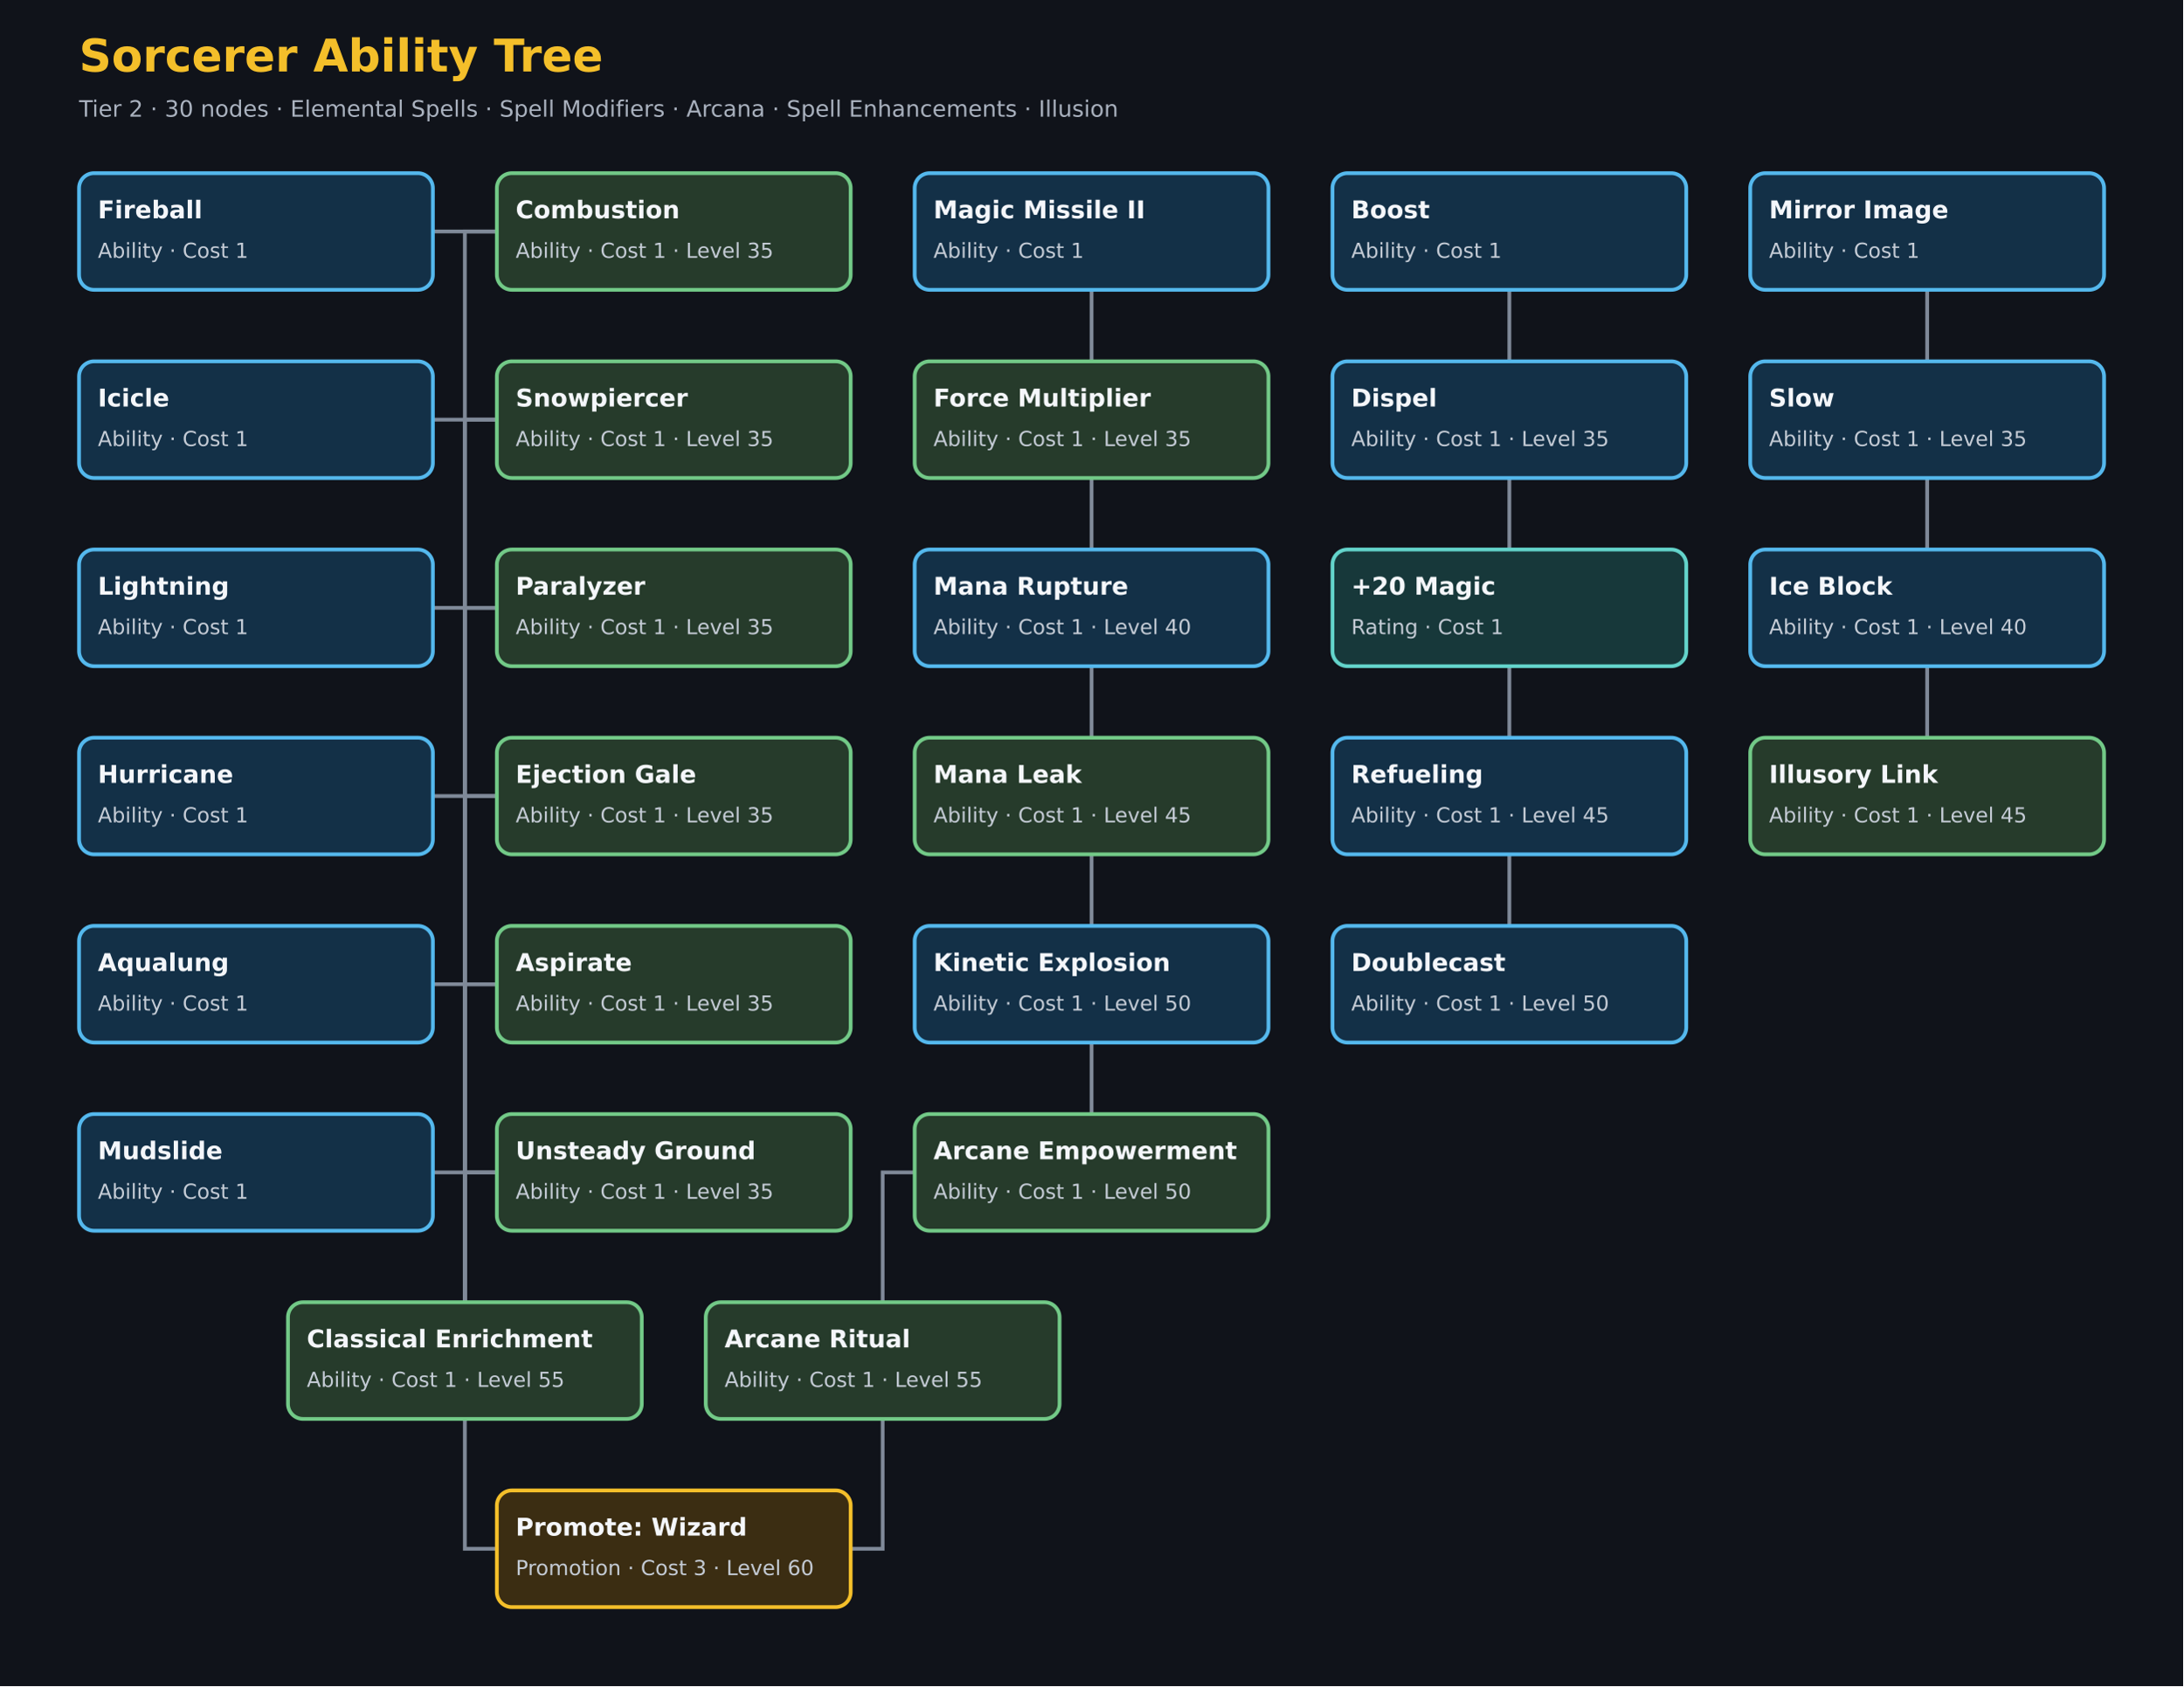
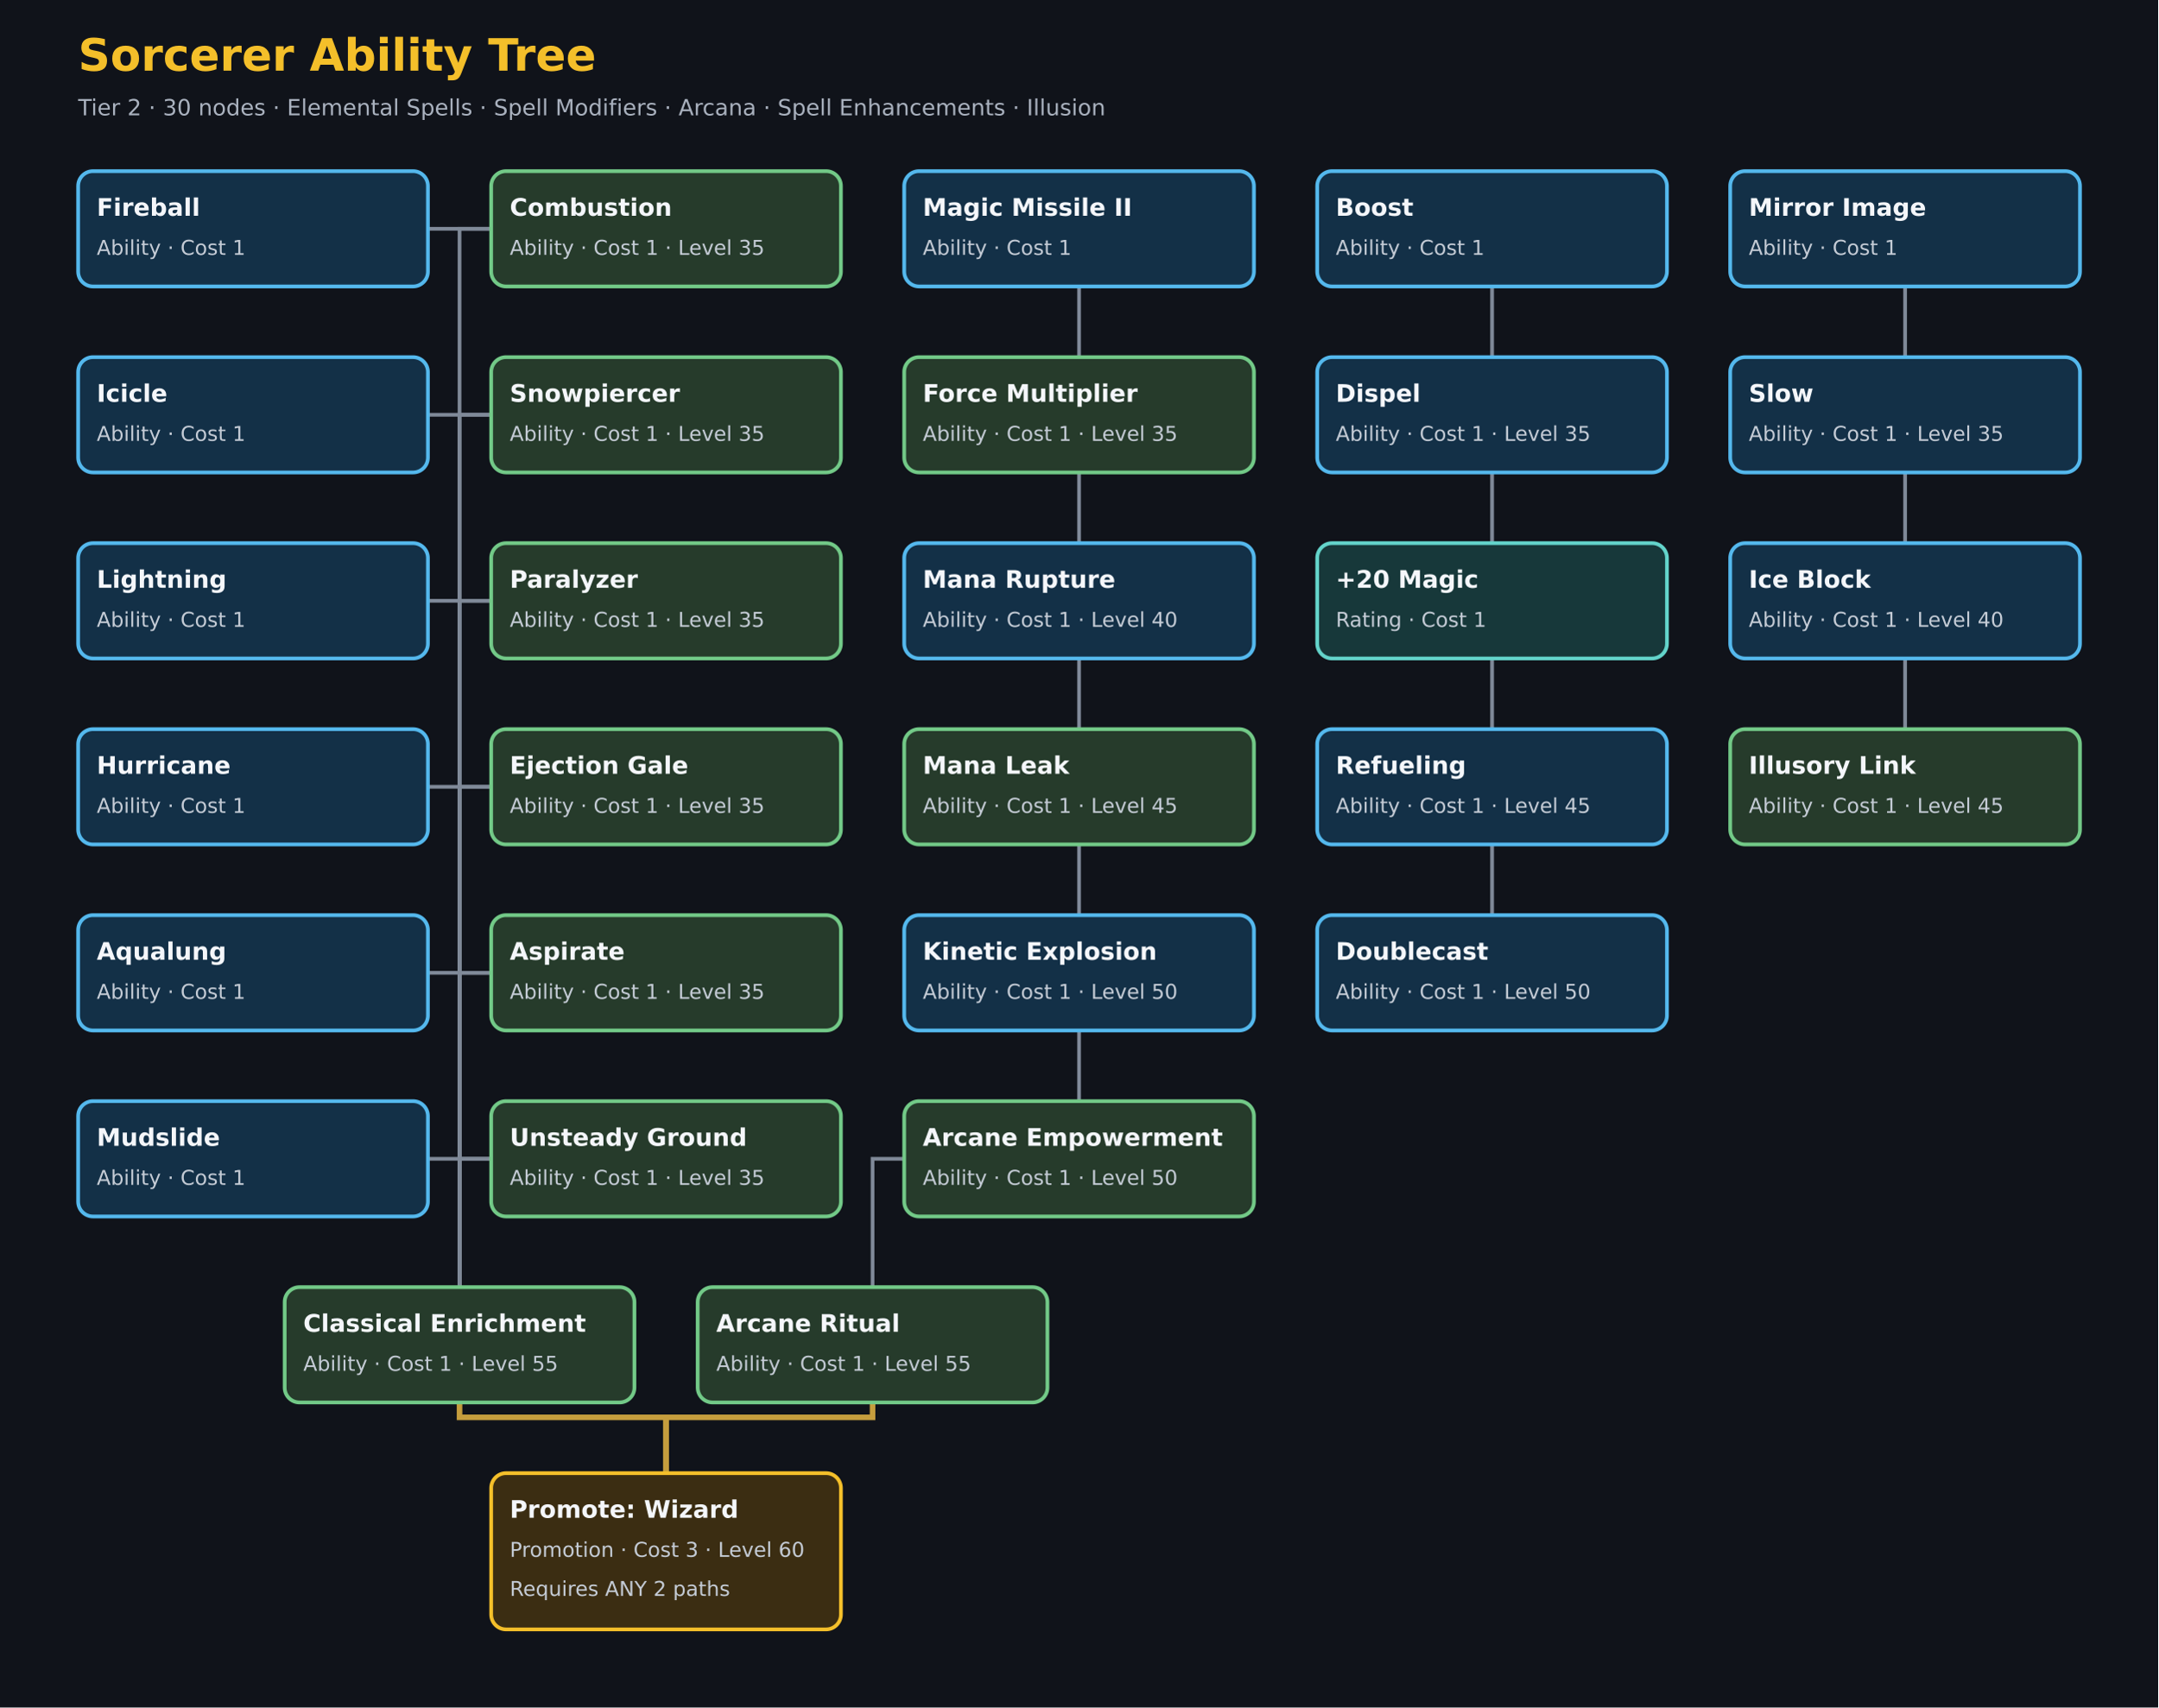
- <svg xmlns="http://www.w3.org/2000/svg" width="1160" height="896" viewBox="0 0 1160 896">
+ <svg xmlns="http://www.w3.org/2000/svg" width="1160" height="918" viewBox="0 0 1160 918">
  <style>
text{font-family:DejaVu Sans,Arial,sans-serif}
.title{fill:#f4bf2a;font-size:24px;font-weight:700}
.meta{fill:#aab2bf;font-size:12px}
.name{fill:#f4f6fa;font-size:13px;font-weight:700}
.detail{fill:#c5ccd6;font-size:11px}
+ .resource{fill:#e6bfdc;font-size:9px;font-weight:700}
.edge{fill:none;stroke:#7f8998;stroke-width:2}
+ .promotion-edge{fill:none;stroke:#c59d3d;stroke-width:3}
</style>
-   <rect width="1160" height="896" fill="#10131a" />
+   <rect width="1160" height="918" fill="#10131a" />
  <text class="title" x="42" y="38">Sorcerer Ability Tree</text>
  <text class="meta" x="42" y="62">Tier 2 · 30 nodes · Elemental Spells · Spell Modifiers · Arcana · Spell Enhancements · Illusion</text>
  <path class="edge" d="M 264.0 123.0 H 247.0 V 692.0 H 247.0" />
  <path class="edge" d="M 264.0 223.0 H 247.0 V 692.0 H 247.0" />
  <path class="edge" d="M 264.0 323.0 H 247.0 V 692.0 H 247.0" />
  <path class="edge" d="M 264.0 423.0 H 247.0 V 692.0 H 247.0" />
  <path class="edge" d="M 264.0 523.0 H 247.0 V 692.0 H 247.0" />
  <path class="edge" d="M 264.0 623.0 H 247.0 V 692.0 H 247.0" />
  <path class="edge" d="M 136.0 123.0 V 123.0 H 358.0 V 123.0" />
  <path class="edge" d="M 136.0 223.0 V 223.0 H 358.0 V 223.0" />
  <path class="edge" d="M 136.0 323.0 V 323.0 H 358.0 V 323.0" />
  <path class="edge" d="M 136.0 423.0 V 423.0 H 358.0 V 423.0" />
  <path class="edge" d="M 136.0 523.0 V 523.0 H 358.0 V 523.0" />
  <path class="edge" d="M 136.0 623.0 V 623.0 H 358.0 V 623.0" />
  <path class="edge" d="M 580.0 123.0 V 173.0 H 580.0 V 223.0" />
  <path class="edge" d="M 580.0 423.0 V 473.0 H 580.0 V 523.0" />
  <path class="edge" d="M 580.0 523.0 V 573.0 H 580.0 V 623.0" />
  <path class="edge" d="M 580.0 223.0 V 273.0 H 580.0 V 323.0" />
  <path class="edge" d="M 580.0 323.0 V 373.0 H 580.0 V 423.0" />
  <path class="edge" d="M 486.0 623.0 H 469.0 V 692.0 H 469.0" />
  <path class="edge" d="M 802.0 123.0 V 173.0 H 802.0 V 223.0" />
  <path class="edge" d="M 802.0 223.0 V 273.0 H 802.0 V 323.0" />
  <path class="edge" d="M 802.0 323.0 V 373.0 H 802.0 V 423.0" />
  <path class="edge" d="M 802.0 423.0 V 473.0 H 802.0 V 523.0" />
  <path class="edge" d="M 1024.0 123.0 V 173.0 H 1024.0 V 223.0" />
  <path class="edge" d="M 1024.0 223.0 V 273.0 H 1024.0 V 323.0" />
  <path class="edge" d="M 1024.0 323.0 V 373.0 H 1024.0 V 423.0" />
-   <path class="edge" d="M 247.0 723.0 V 823.0 H 358.0 V 823.0" />
-   <path class="edge" d="M 469.0 723.0 V 823.0 H 358.0 V 823.0" />
+   <path class="promotion-edge" d="M 247.0 754.0 V 762.0 H 358.0 V 834.0 H 264.0" />
+   <path class="promotion-edge" d="M 469.0 754.0 V 762.0 H 358.0 V 834.0 H 452.0" />
  <rect x="42.0" y="92.0" width="188" height="62" rx="8" fill="#133047" stroke="#54b8ed" stroke-width="2" />
  <text class="name" x="52.0" y="116.0">Fireball</text>
  <text class="detail" x="52.0" y="137.0">Ability · Cost 1</text>
  <rect x="42.0" y="192.0" width="188" height="62" rx="8" fill="#133047" stroke="#54b8ed" stroke-width="2" />
  <text class="name" x="52.0" y="216.0">Icicle</text>
  <text class="detail" x="52.0" y="237.0">Ability · Cost 1</text>
  <rect x="42.0" y="292.0" width="188" height="62" rx="8" fill="#133047" stroke="#54b8ed" stroke-width="2" />
  <text class="name" x="52.0" y="316.0">Lightning</text>
  <text class="detail" x="52.0" y="337.0">Ability · Cost 1</text>
  <rect x="42.0" y="392.0" width="188" height="62" rx="8" fill="#133047" stroke="#54b8ed" stroke-width="2" />
  <text class="name" x="52.0" y="416.0">Hurricane</text>
  <text class="detail" x="52.0" y="437.0">Ability · Cost 1</text>
  <rect x="42.0" y="492.0" width="188" height="62" rx="8" fill="#133047" stroke="#54b8ed" stroke-width="2" />
  <text class="name" x="52.0" y="516.0">Aqualung</text>
  <text class="detail" x="52.0" y="537.0">Ability · Cost 1</text>
  <rect x="42.0" y="592.0" width="188" height="62" rx="8" fill="#133047" stroke="#54b8ed" stroke-width="2" />
  <text class="name" x="52.0" y="616.0">Mudslide</text>
  <text class="detail" x="52.0" y="637.0">Ability · Cost 1</text>
  <rect x="153.0" y="692.0" width="188" height="62" rx="8" fill="#263b2b" stroke="#72c987" stroke-width="2" />
  <text class="name" x="163.0" y="716.0">Classical Enrichment</text>
  <text class="detail" x="163.0" y="737.0">Ability · Cost 1 · Level 55</text>
  <rect x="264.0" y="92.0" width="188" height="62" rx="8" fill="#263b2b" stroke="#72c987" stroke-width="2" />
  <text class="name" x="274.0" y="116.0">Combustion</text>
  <text class="detail" x="274.0" y="137.0">Ability · Cost 1 · Level 35</text>
  <rect x="264.0" y="192.0" width="188" height="62" rx="8" fill="#263b2b" stroke="#72c987" stroke-width="2" />
  <text class="name" x="274.0" y="216.0">Snowpiercer</text>
  <text class="detail" x="274.0" y="237.0">Ability · Cost 1 · Level 35</text>
  <rect x="264.0" y="292.0" width="188" height="62" rx="8" fill="#263b2b" stroke="#72c987" stroke-width="2" />
  <text class="name" x="274.0" y="316.0">Paralyzer</text>
  <text class="detail" x="274.0" y="337.0">Ability · Cost 1 · Level 35</text>
  <rect x="264.0" y="392.0" width="188" height="62" rx="8" fill="#263b2b" stroke="#72c987" stroke-width="2" />
  <text class="name" x="274.0" y="416.0">Ejection Gale</text>
  <text class="detail" x="274.0" y="437.0">Ability · Cost 1 · Level 35</text>
  <rect x="264.0" y="492.0" width="188" height="62" rx="8" fill="#263b2b" stroke="#72c987" stroke-width="2" />
  <text class="name" x="274.0" y="516.0">Aspirate</text>
  <text class="detail" x="274.0" y="537.0">Ability · Cost 1 · Level 35</text>
  <rect x="264.0" y="592.0" width="188" height="62" rx="8" fill="#263b2b" stroke="#72c987" stroke-width="2" />
  <text class="name" x="274.0" y="616.0">Unsteady Ground</text>
  <text class="detail" x="274.0" y="637.0">Ability · Cost 1 · Level 35</text>
  <rect x="486.0" y="92.0" width="188" height="62" rx="8" fill="#133047" stroke="#54b8ed" stroke-width="2" />
  <text class="name" x="496.0" y="116.0">Magic Missile II</text>
  <text class="detail" x="496.0" y="137.0">Ability · Cost 1</text>
  <rect x="486.0" y="192.0" width="188" height="62" rx="8" fill="#263b2b" stroke="#72c987" stroke-width="2" />
  <text class="name" x="496.0" y="216.0">Force Multiplier</text>
  <text class="detail" x="496.0" y="237.0">Ability · Cost 1 · Level 35</text>
  <rect x="486.0" y="492.0" width="188" height="62" rx="8" fill="#133047" stroke="#54b8ed" stroke-width="2" />
  <text class="name" x="496.0" y="516.0">Kinetic Explosion</text>
  <text class="detail" x="496.0" y="537.0">Ability · Cost 1 · Level 50</text>
  <rect x="486.0" y="592.0" width="188" height="62" rx="8" fill="#263b2b" stroke="#72c987" stroke-width="2" />
  <text class="name" x="496.0" y="616.0">Arcane Empowerment</text>
  <text class="detail" x="496.0" y="637.0">Ability · Cost 1 · Level 50</text>
  <rect x="486.0" y="292.0" width="188" height="62" rx="8" fill="#133047" stroke="#54b8ed" stroke-width="2" />
  <text class="name" x="496.0" y="316.0">Mana Rupture</text>
  <text class="detail" x="496.0" y="337.0">Ability · Cost 1 · Level 40</text>
  <rect x="486.0" y="392.0" width="188" height="62" rx="8" fill="#263b2b" stroke="#72c987" stroke-width="2" />
  <text class="name" x="496.0" y="416.0">Mana Leak</text>
  <text class="detail" x="496.0" y="437.0">Ability · Cost 1 · Level 45</text>
  <rect x="375.0" y="692.0" width="188" height="62" rx="8" fill="#263b2b" stroke="#72c987" stroke-width="2" />
  <text class="name" x="385.0" y="716.0">Arcane Ritual</text>
  <text class="detail" x="385.0" y="737.0">Ability · Cost 1 · Level 55</text>
  <rect x="708.0" y="92.0" width="188" height="62" rx="8" fill="#133047" stroke="#54b8ed" stroke-width="2" />
  <text class="name" x="718.0" y="116.0">Boost</text>
  <text class="detail" x="718.0" y="137.0">Ability · Cost 1</text>
  <rect x="708.0" y="192.0" width="188" height="62" rx="8" fill="#133047" stroke="#54b8ed" stroke-width="2" />
  <text class="name" x="718.0" y="216.0">Dispel</text>
  <text class="detail" x="718.0" y="237.0">Ability · Cost 1 · Level 35</text>
  <rect x="708.0" y="292.0" width="188" height="62" rx="8" fill="#17383a" stroke="#63d3ca" stroke-width="2" />
  <text class="name" x="718.0" y="316.0">+20 Magic</text>
  <text class="detail" x="718.0" y="337.0">Rating · Cost 1</text>
  <rect x="708.0" y="392.0" width="188" height="62" rx="8" fill="#133047" stroke="#54b8ed" stroke-width="2" />
  <text class="name" x="718.0" y="416.0">Refueling</text>
  <text class="detail" x="718.0" y="437.0">Ability · Cost 1 · Level 45</text>
  <rect x="708.0" y="492.0" width="188" height="62" rx="8" fill="#133047" stroke="#54b8ed" stroke-width="2" />
  <text class="name" x="718.0" y="516.0">Doublecast</text>
  <text class="detail" x="718.0" y="537.0">Ability · Cost 1 · Level 50</text>
  <rect x="930.0" y="92.0" width="188" height="62" rx="8" fill="#133047" stroke="#54b8ed" stroke-width="2" />
  <text class="name" x="940.0" y="116.0">Mirror Image</text>
  <text class="detail" x="940.0" y="137.0">Ability · Cost 1</text>
  <rect x="930.0" y="192.0" width="188" height="62" rx="8" fill="#133047" stroke="#54b8ed" stroke-width="2" />
  <text class="name" x="940.0" y="216.0">Slow</text>
  <text class="detail" x="940.0" y="237.0">Ability · Cost 1 · Level 35</text>
  <rect x="930.0" y="292.0" width="188" height="62" rx="8" fill="#133047" stroke="#54b8ed" stroke-width="2" />
  <text class="name" x="940.0" y="316.0">Ice Block</text>
  <text class="detail" x="940.0" y="337.0">Ability · Cost 1 · Level 40</text>
  <rect x="930.0" y="392.0" width="188" height="62" rx="8" fill="#263b2b" stroke="#72c987" stroke-width="2" />
  <text class="name" x="940.0" y="416.0">Illusory Link</text>
  <text class="detail" x="940.0" y="437.0">Ability · Cost 1 · Level 45</text>
-   <rect x="264.0" y="792.0" width="188" height="62" rx="8" fill="#3b2d12" stroke="#f4bf2a" stroke-width="2" />
+   <rect x="264.0" y="792.0" width="188" height="84" rx="8" fill="#3b2d12" stroke="#f4bf2a" stroke-width="2" />
  <text class="name" x="274.0" y="816.0">Promote: Wizard</text>
  <text class="detail" x="274.0" y="837.0">Promotion · Cost 3 · Level 60</text>
+   <text class="detail" x="274.0" y="858.0">Requires ANY 2 paths</text>
</svg>
